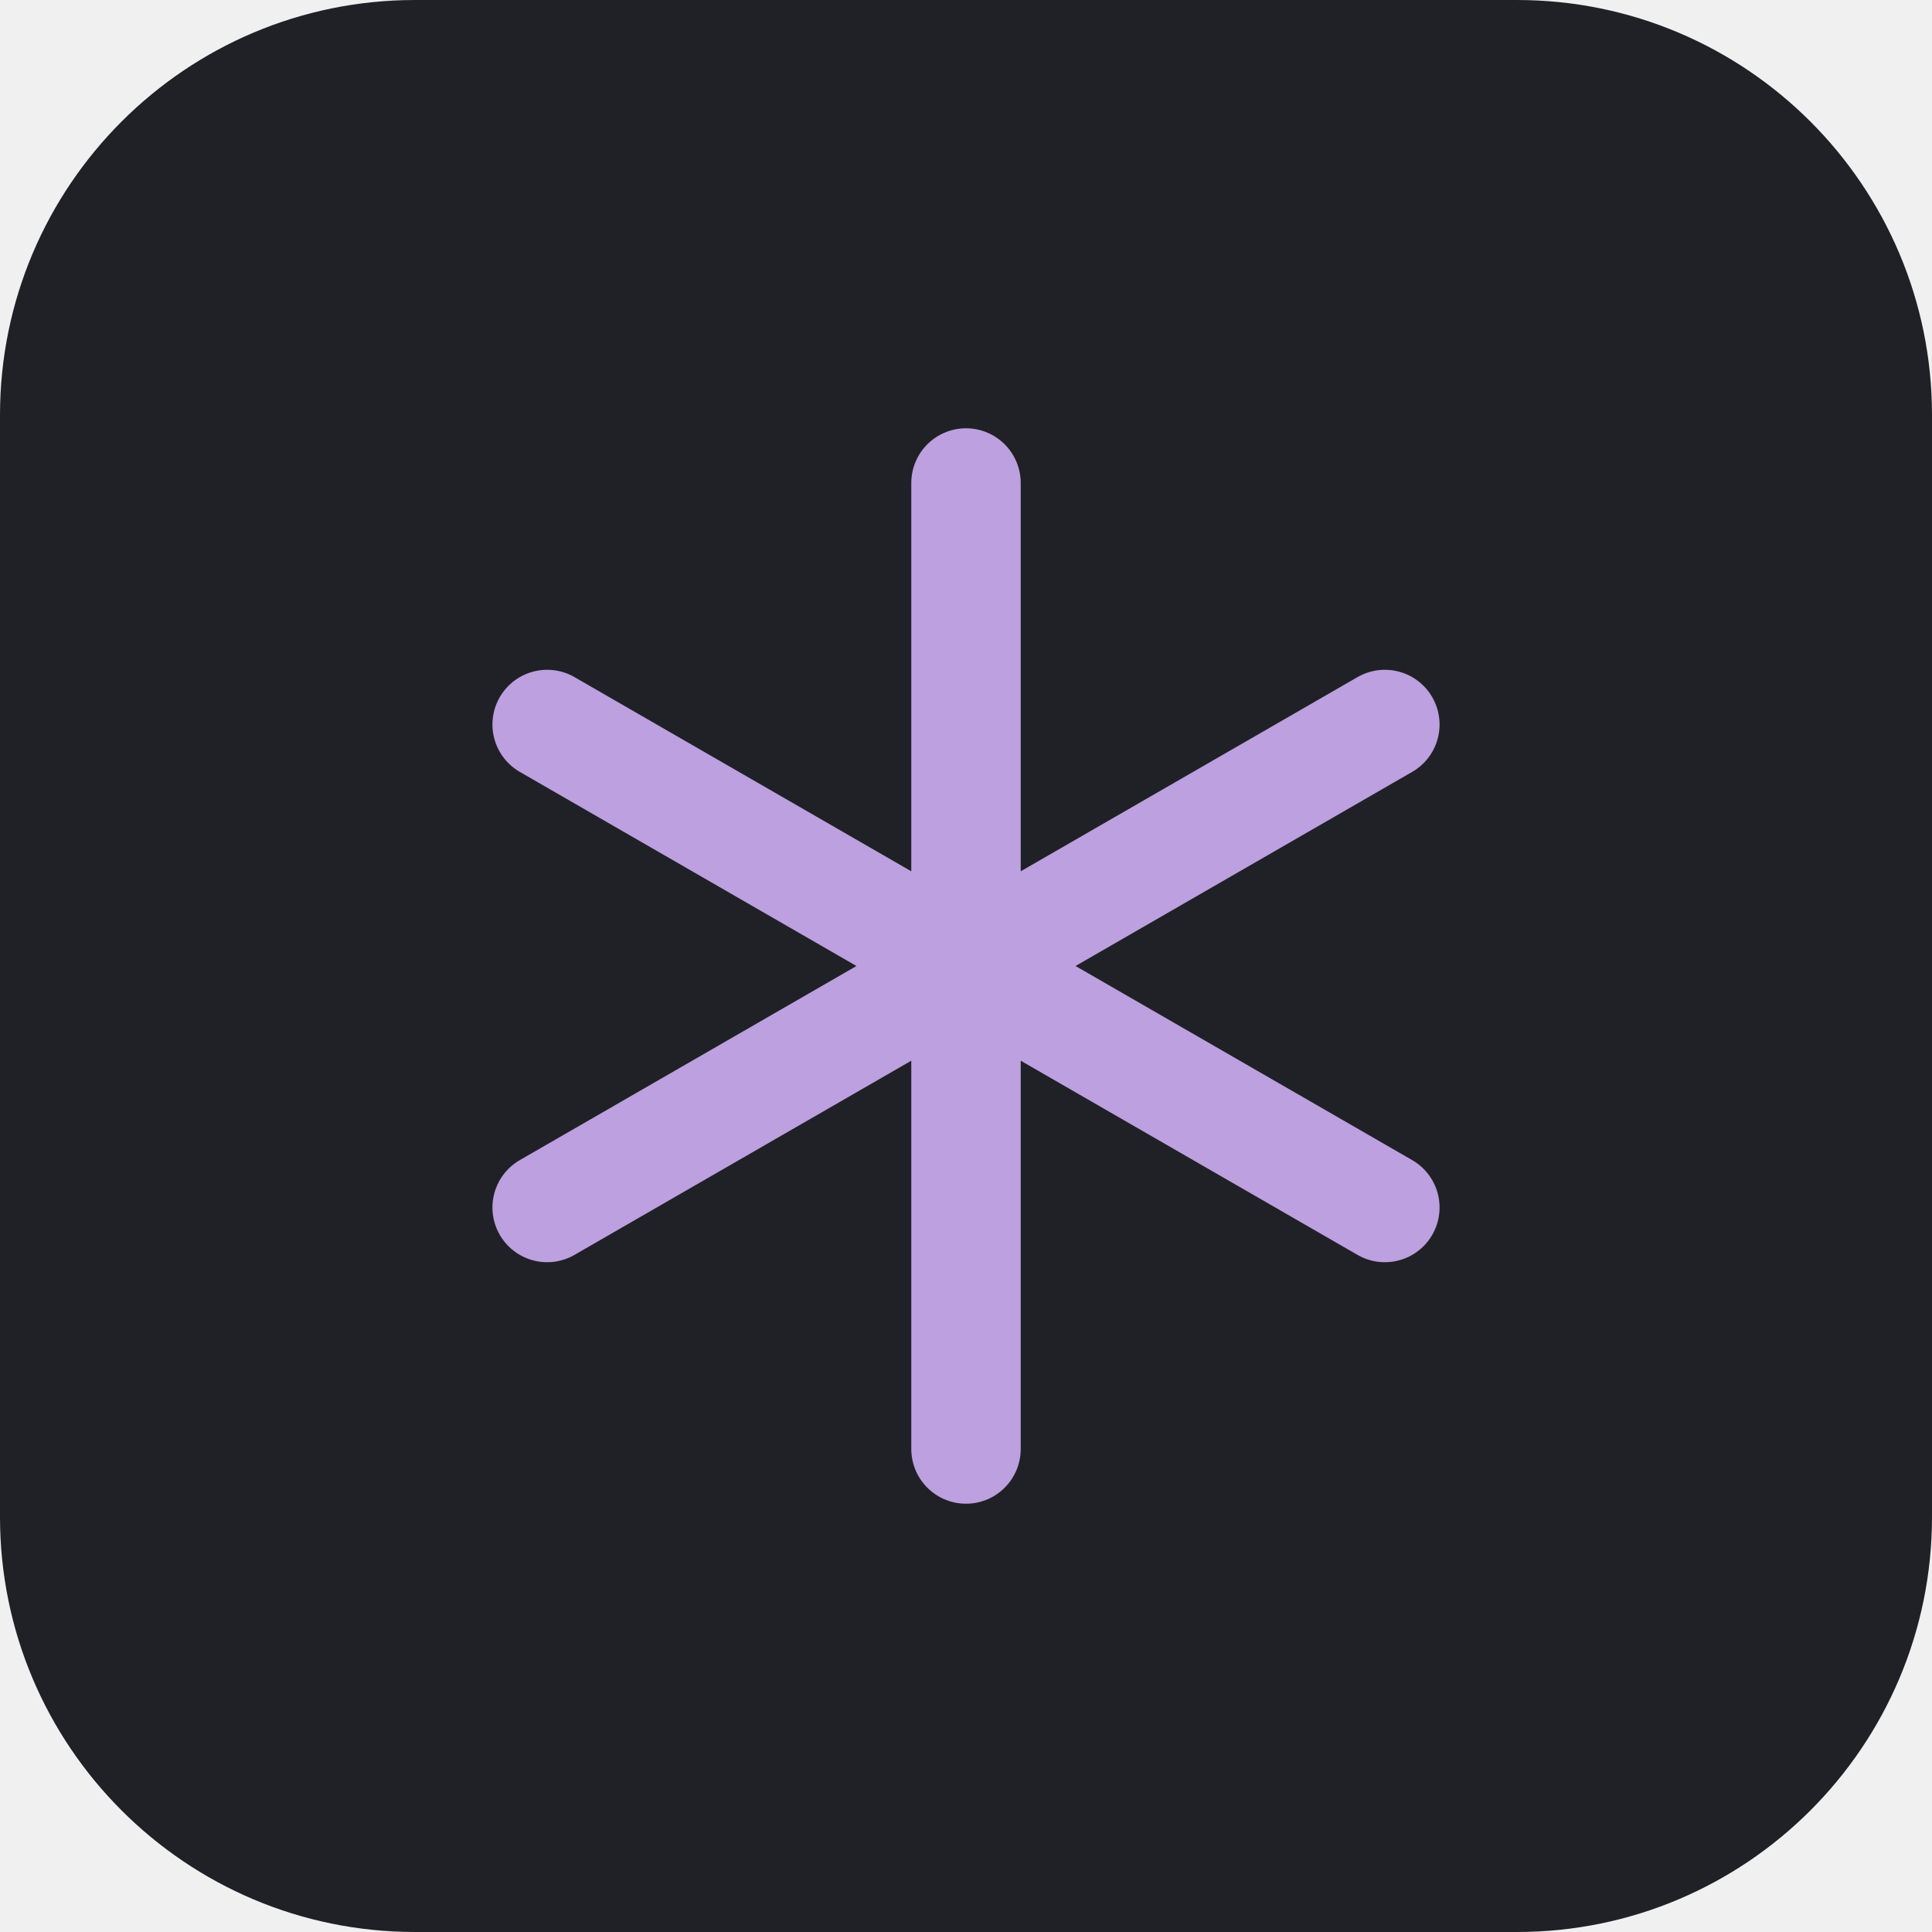
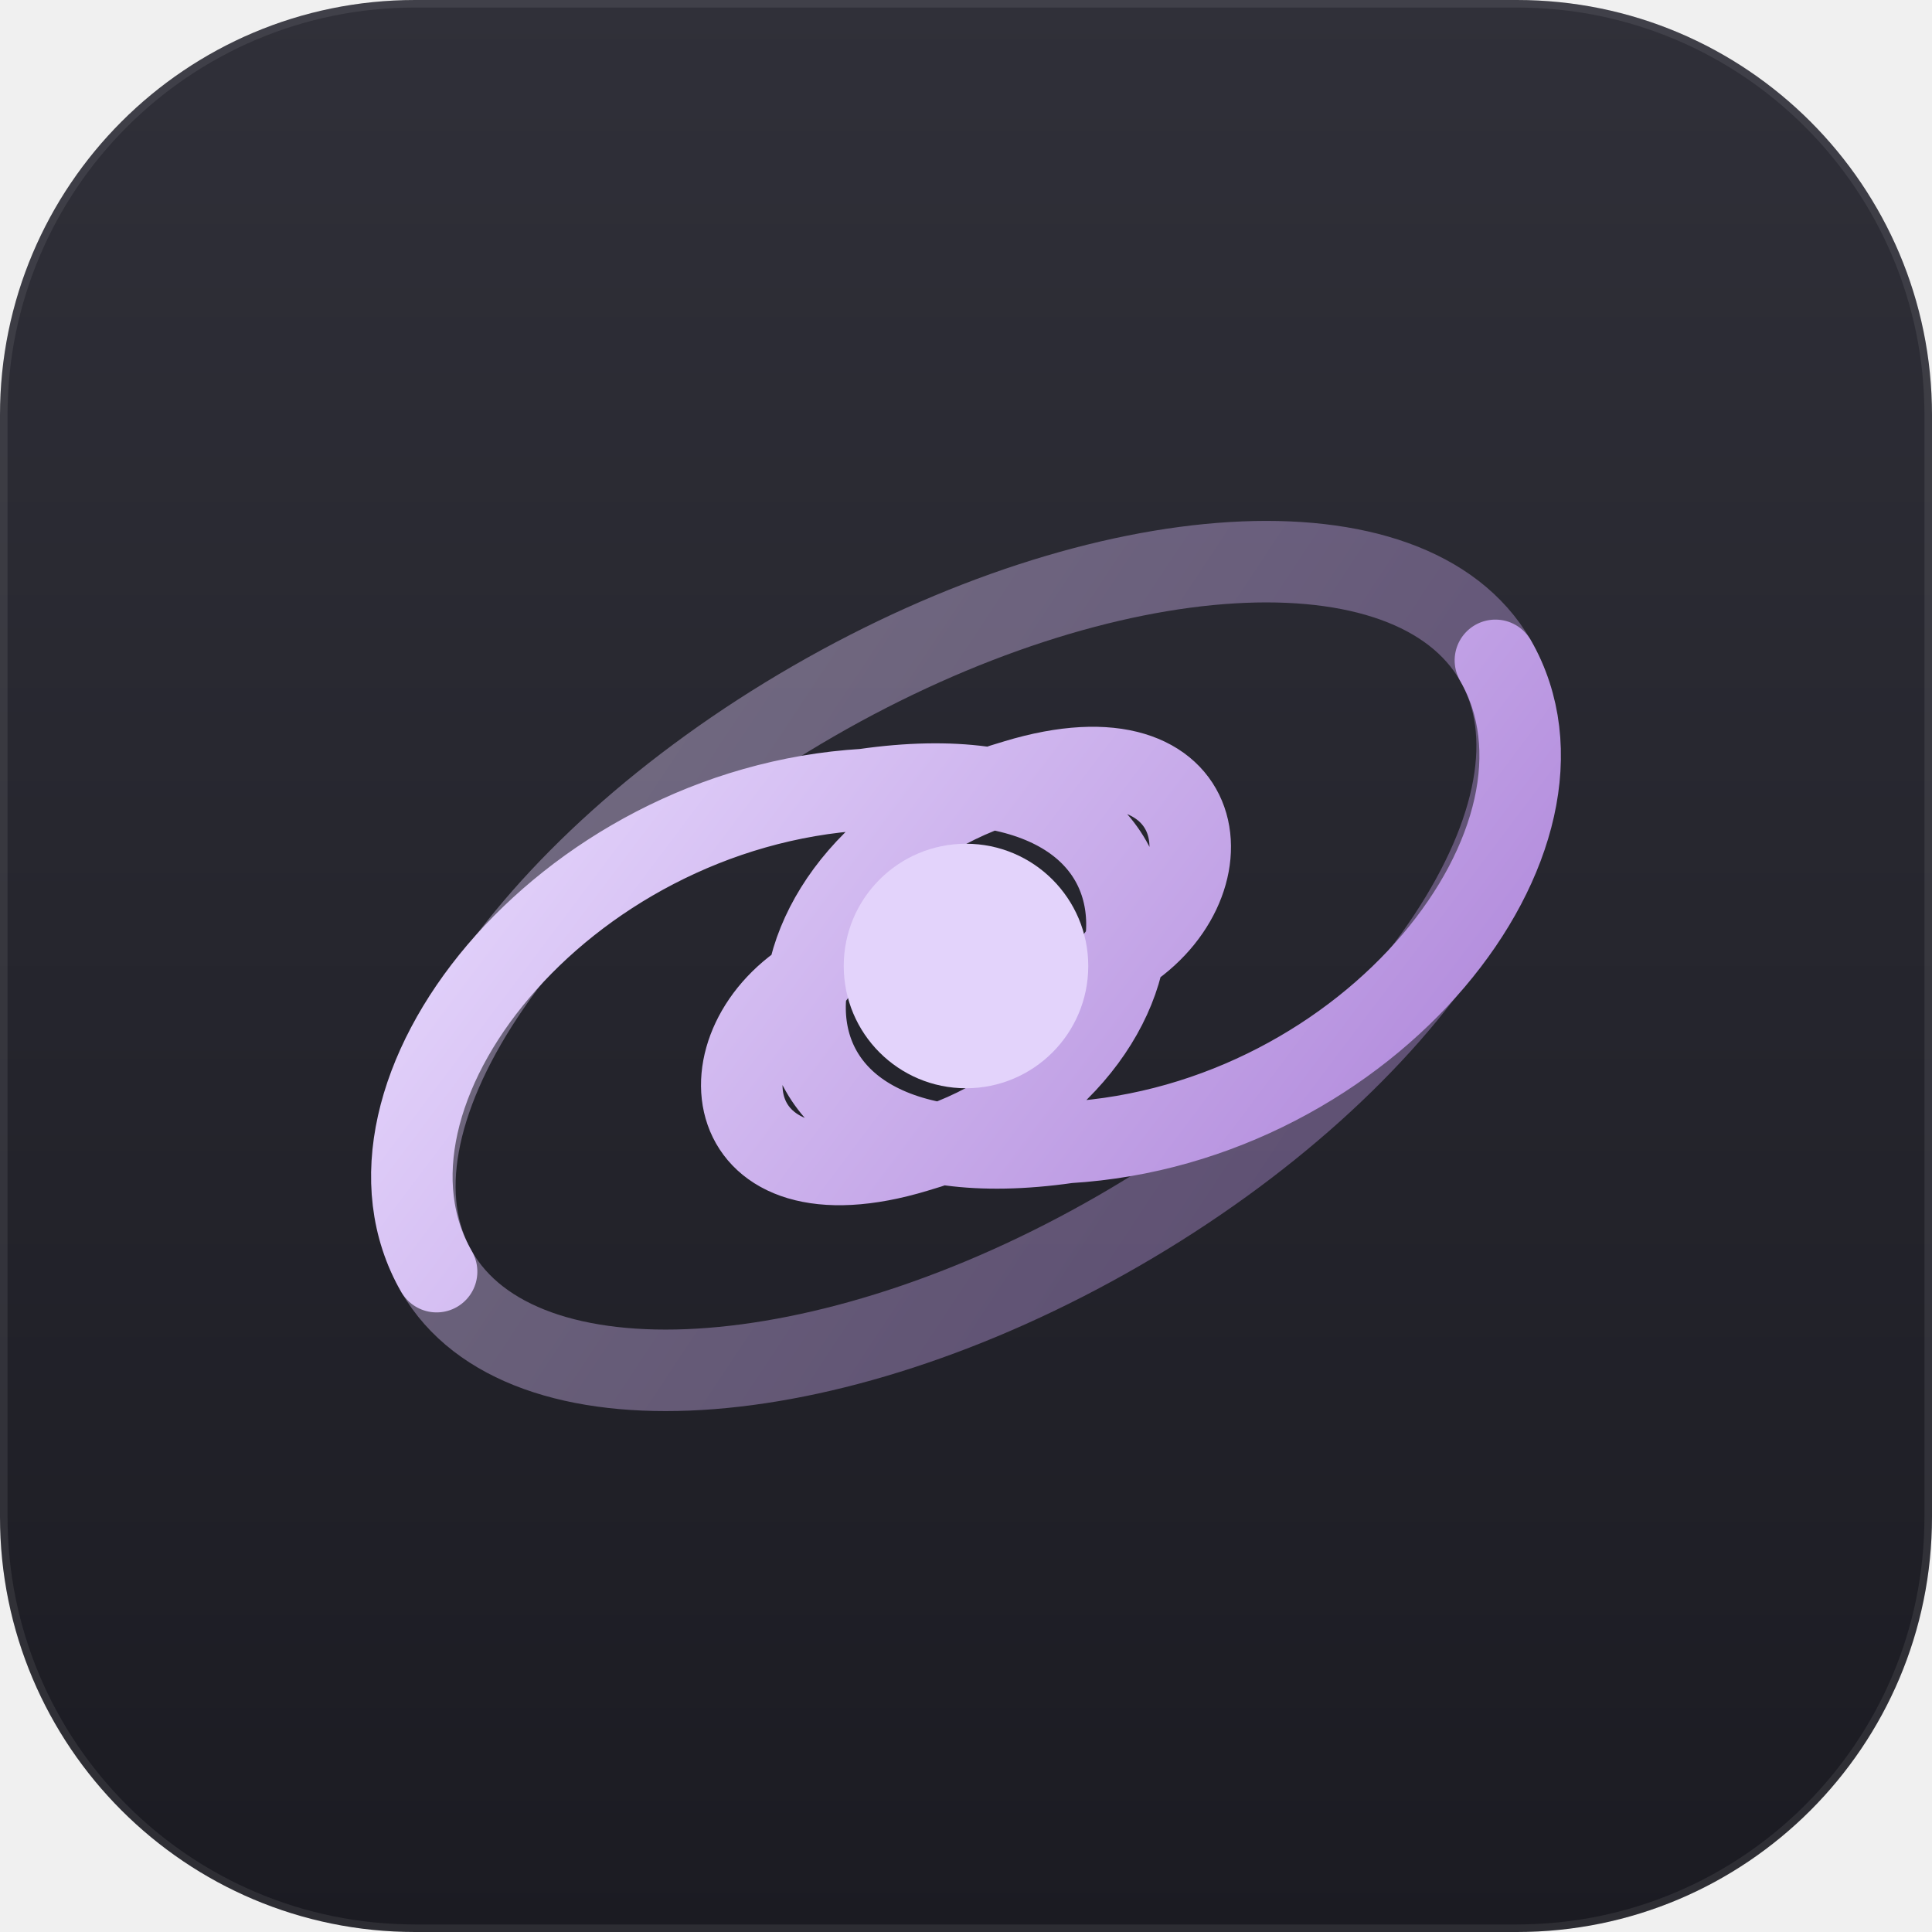
<svg xmlns="http://www.w3.org/2000/svg" width="512" height="512" viewBox="0 0 512 512">
-   <rect width="512" height="512" rx="110" fill="#202126" />
-   <g stroke="#bca0df" stroke-width="29" stroke-linecap="round">
-     <path d="M256 128v256M145 192l222 128M145 320l222-128" />
+   <defs>
+     <linearGradient id="background" x2="0" y2="1">
+       <stop stop-color="#303039" />
+       <stop offset="1" stop-color="#1b1b22" />
+     </linearGradient>
+     <linearGradient id="galaxy" x1="0" y1="0" x2="1" y2="1">
+       <stop stop-color="#e3d3fb" />
+       <stop offset="1" stop-color="#b28bdc" />
+     </linearGradient>
+   </defs>
+   <rect width="512" height="512" rx="110" fill="url(#background)" />
+   <rect x="1" y="1" width="510" height="510" rx="109" fill="none" stroke="#ffffff" stroke-opacity=".08" stroke-width="2" />
+   <g transform="translate(40 40) scale(18)" fill="none">
+     <g transform="rotate(-30 12 12)" stroke="url(#galaxy)" stroke-width="1.2" stroke-linecap="round">
+       <ellipse cx="12" cy="12" rx="9" ry="4.5" opacity=".4" />
+       <path d="M3 12c0-3 5-5 9-3 5 2 2 6-2 5-3-.7-2-3 0-3M21 12c0 3-5 5-9 3-5-2-2-6 2-5 3 .7 2 3 0 3" />
+     </g>
+     <circle cx="12" cy="12" r="1.8" fill="#e3d3fb" />
  </g>
</svg>
